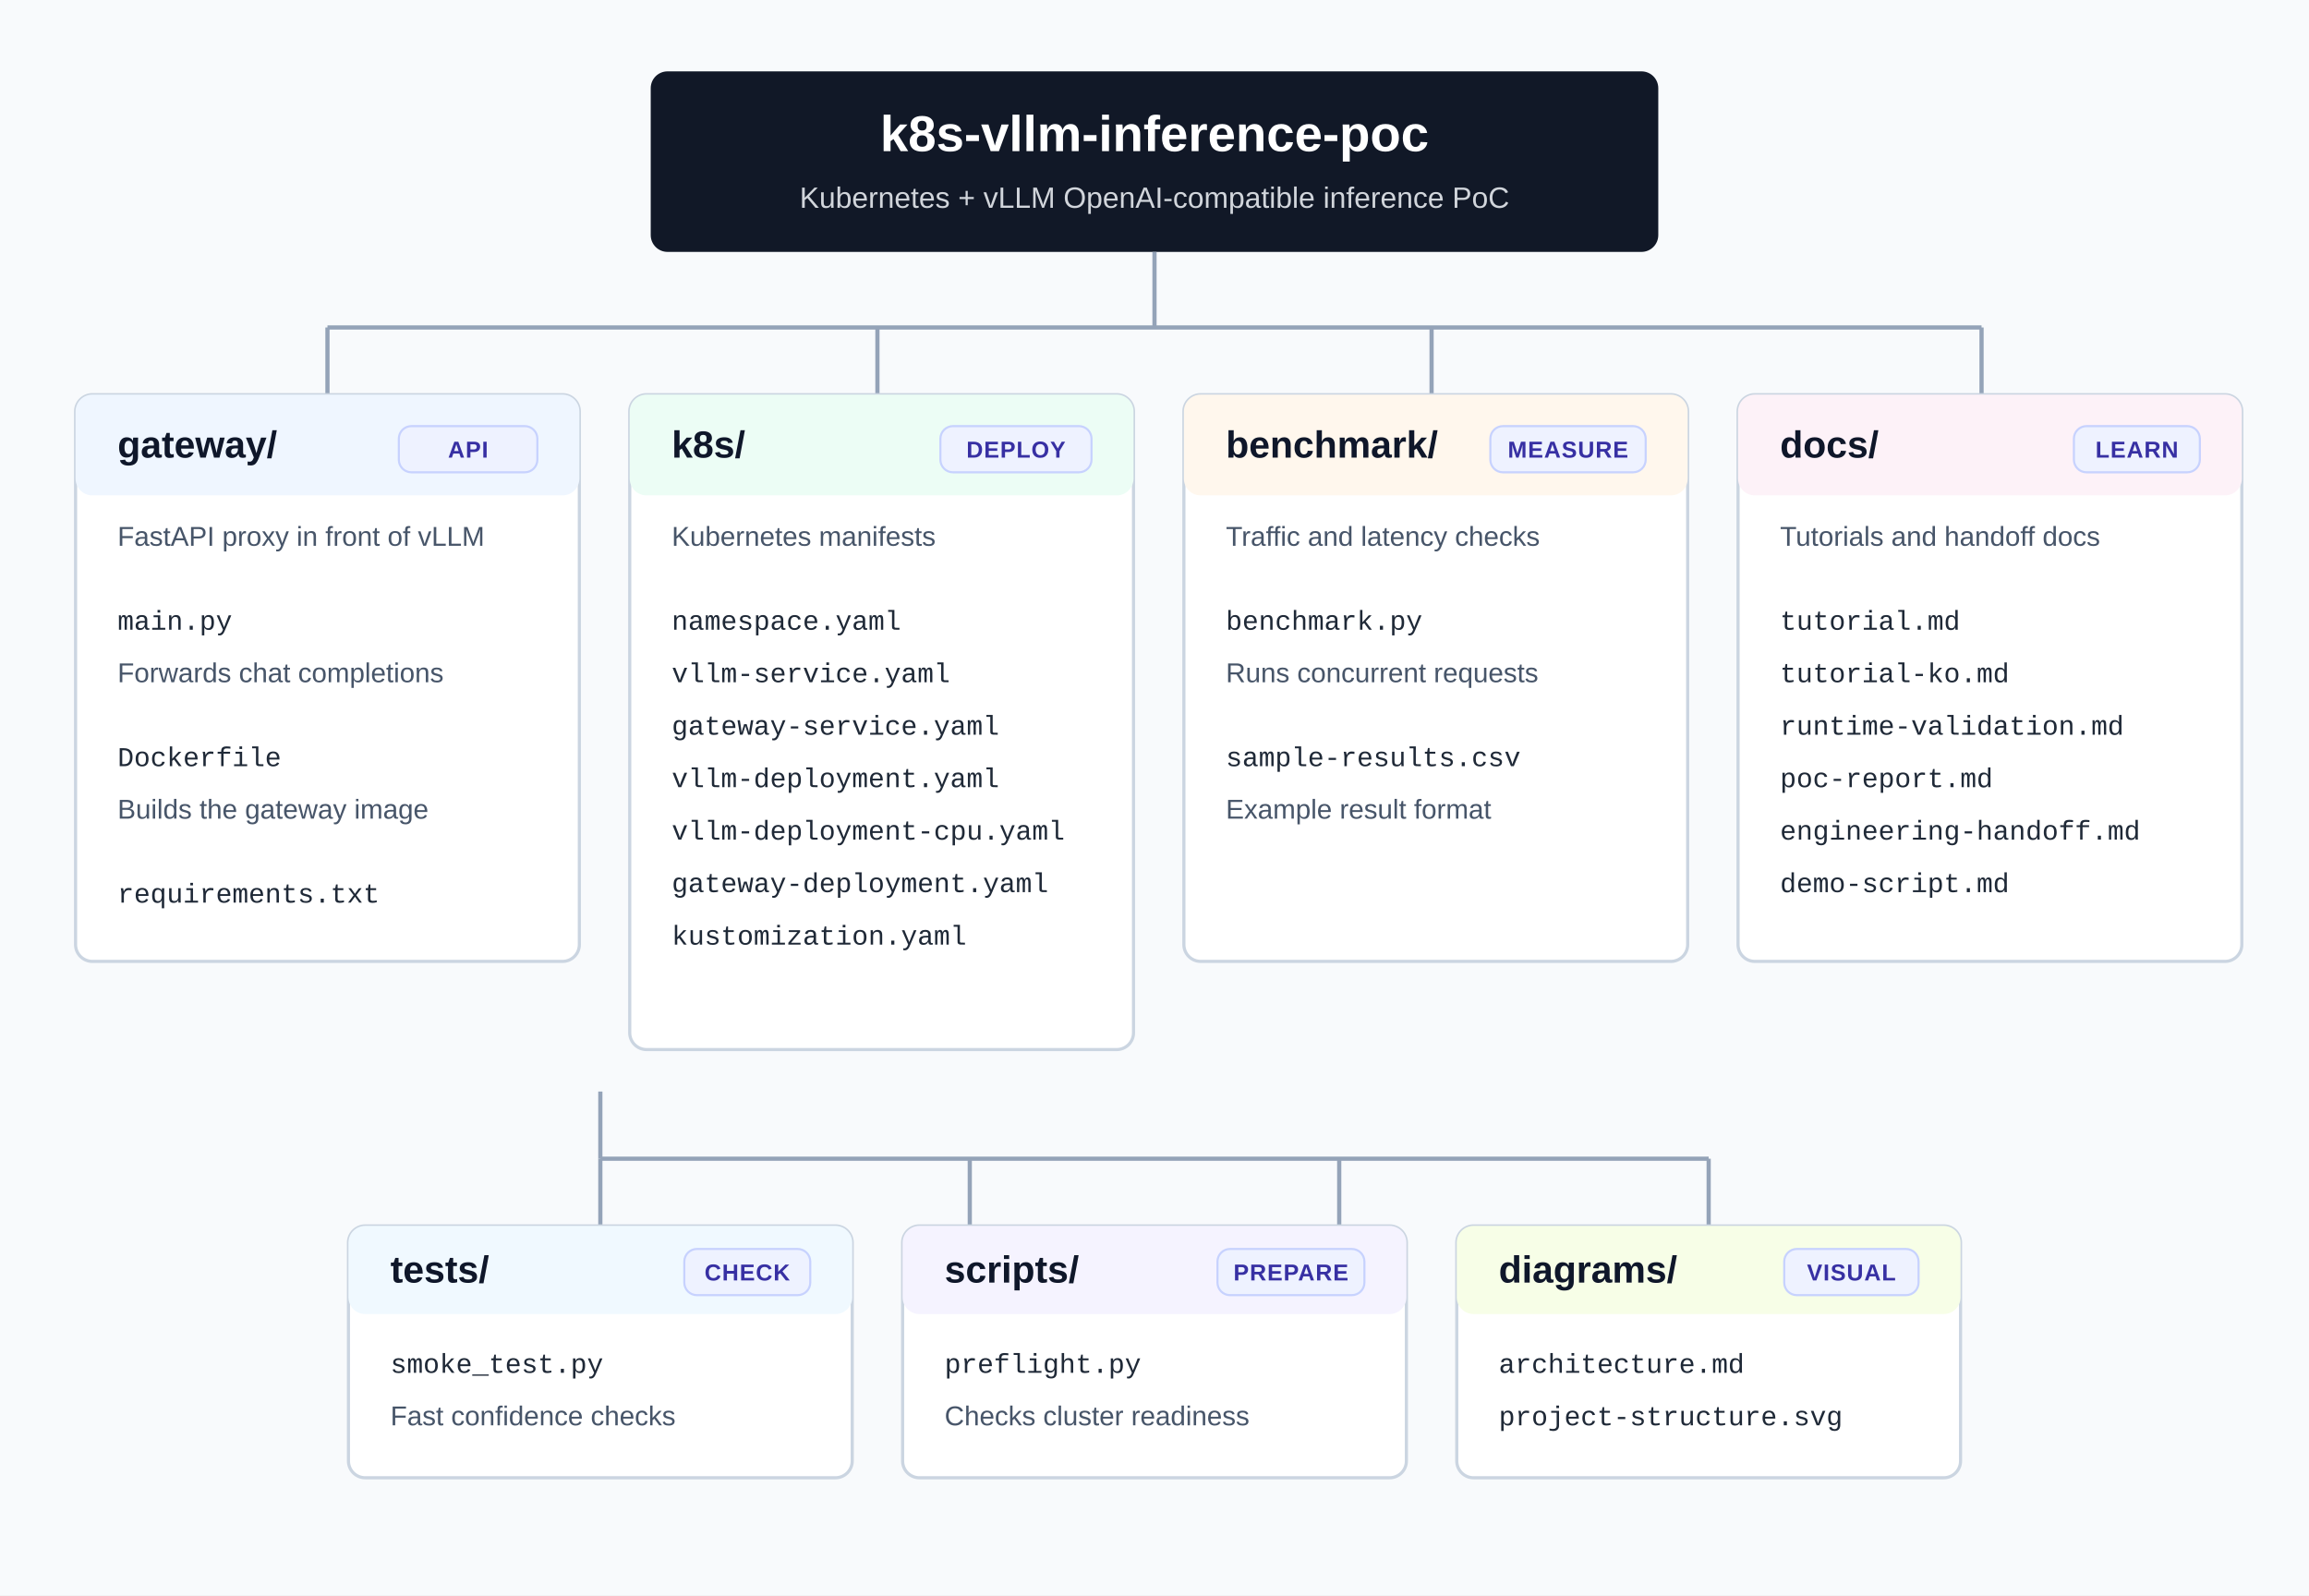
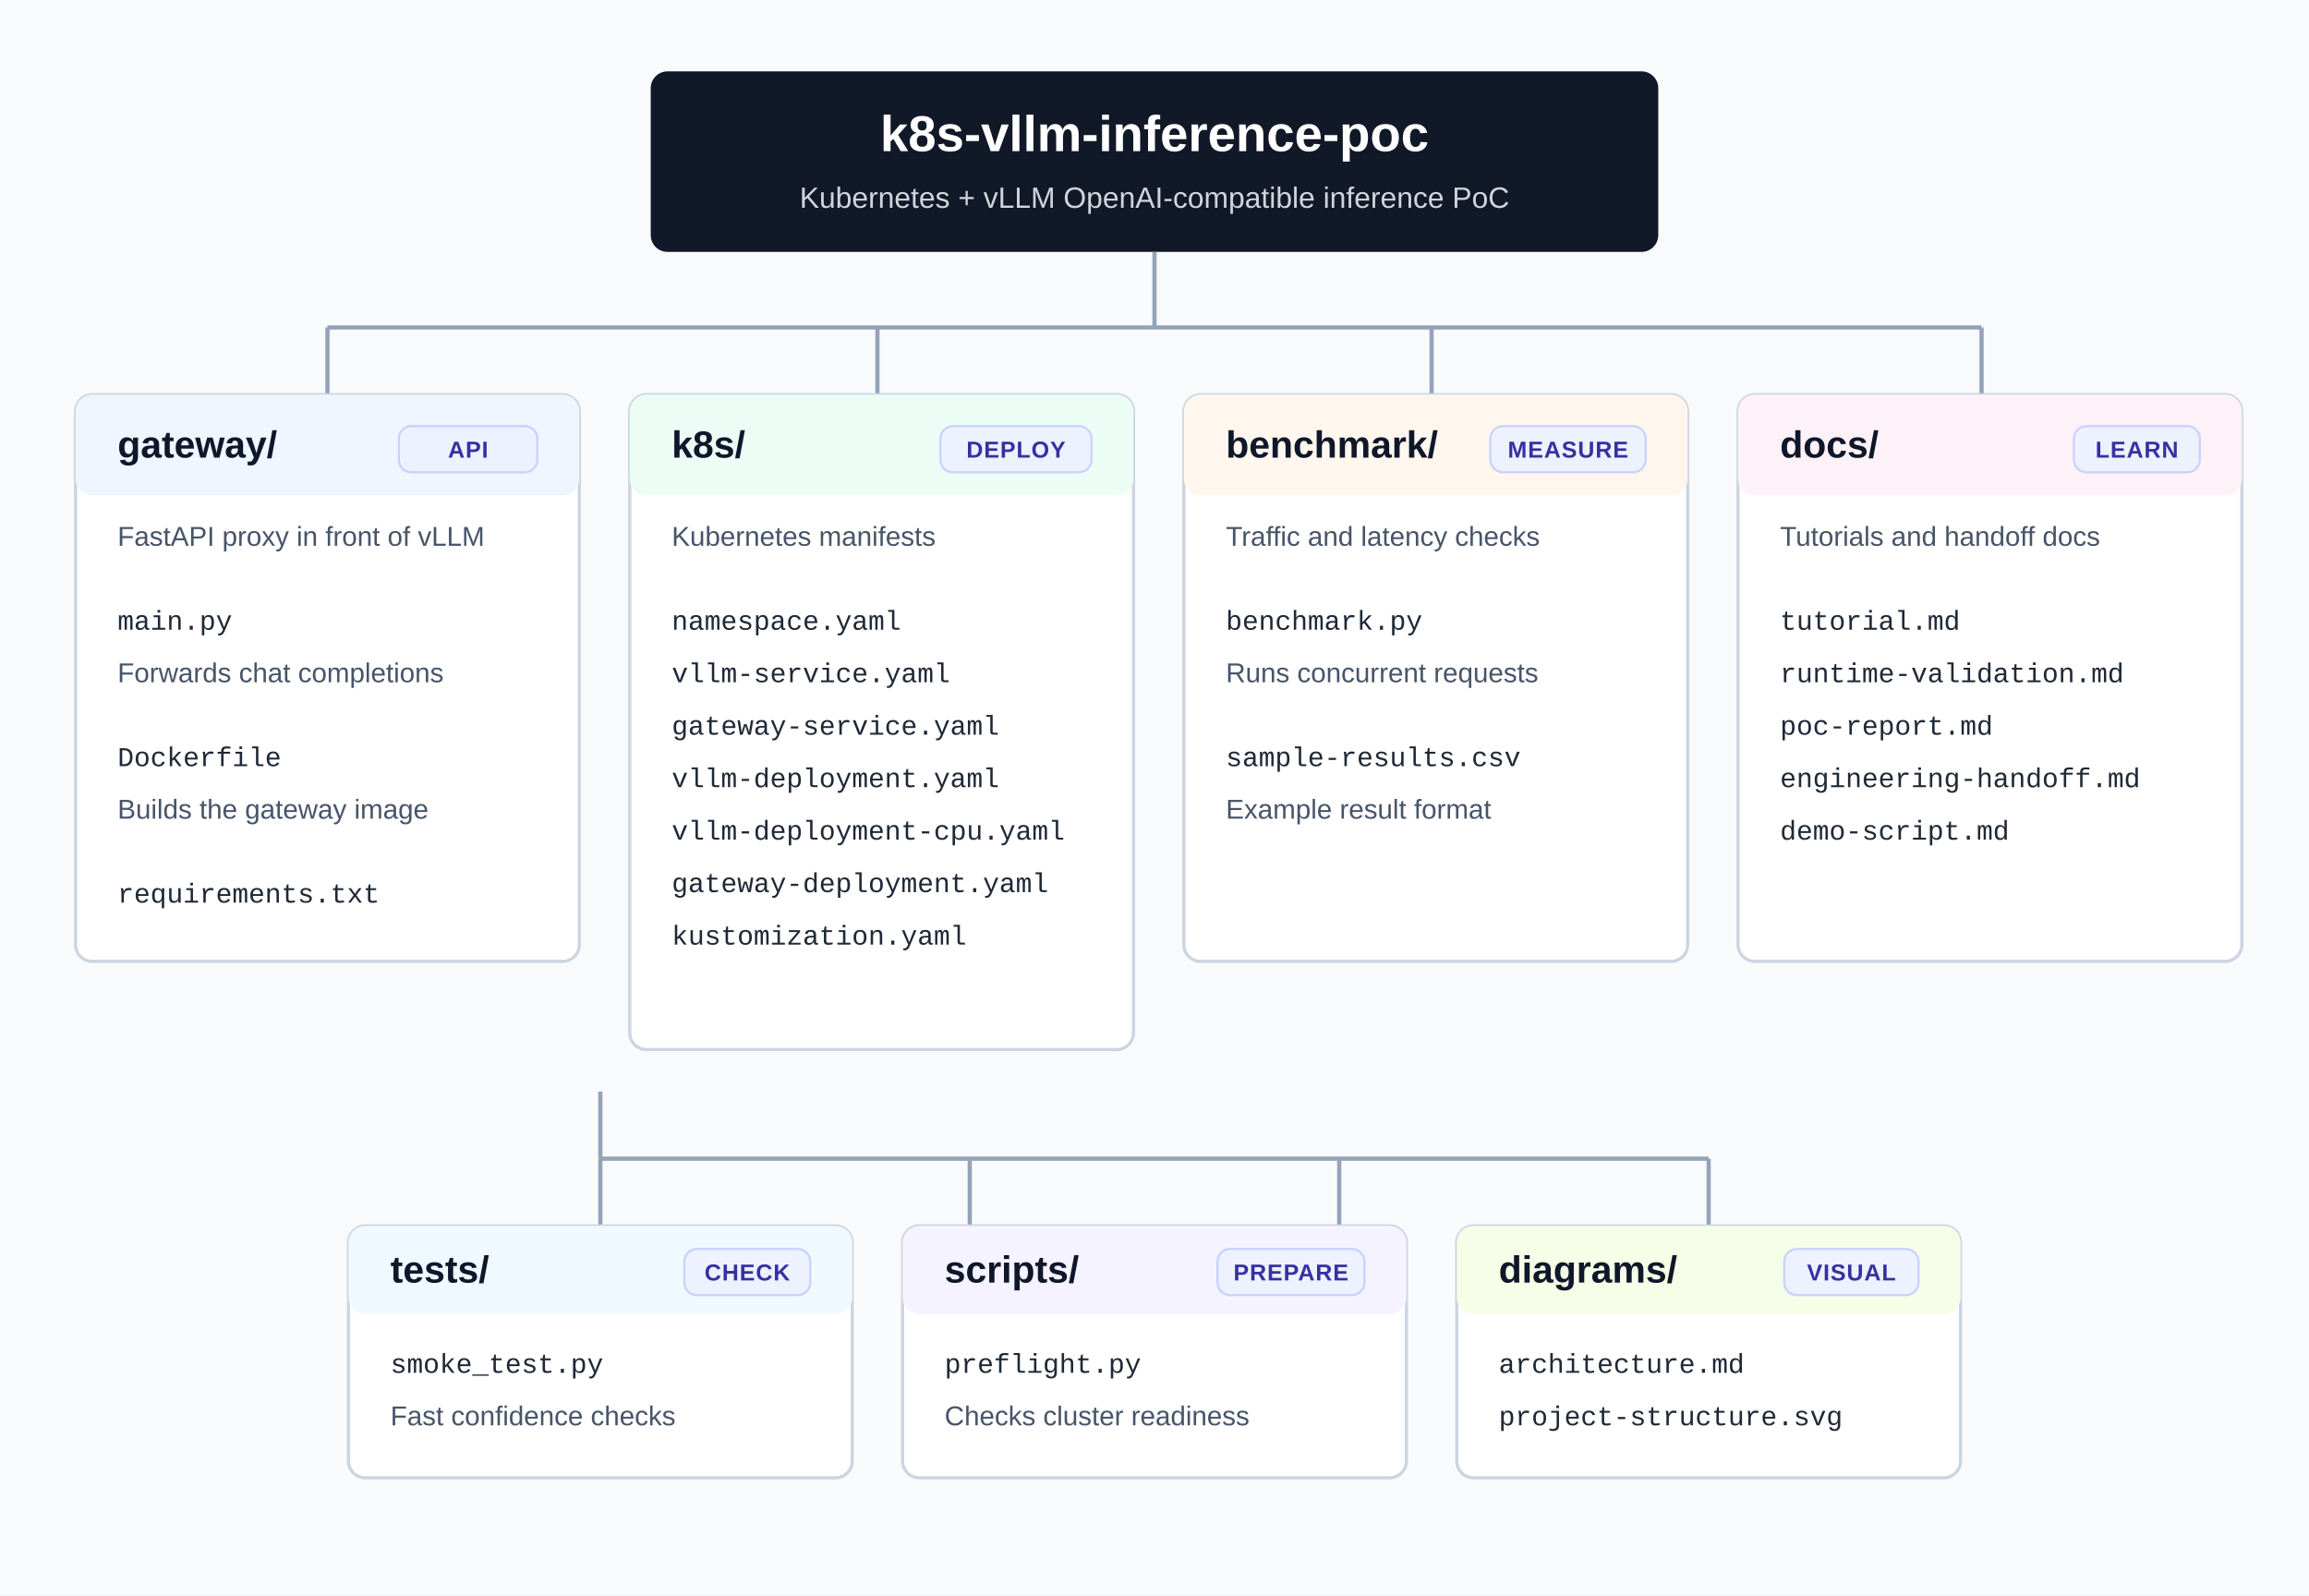
<svg xmlns="http://www.w3.org/2000/svg" width="1100" height="760" viewBox="0 0 1100 760" role="img" aria-labelledby="title desc">
  <defs>
    <style>
      .bg { fill: #f8fafc; }
      .root { fill: #111827; }
      .rootText { fill: #ffffff; font: 700 24px "Segoe UI", Arial, sans-serif; }
      .rootSub { fill: #d1d5db; font: 400 14px "Segoe UI", Arial, sans-serif; }
      .line { stroke: #94a3b8; stroke-width: 2; fill: none; }
      .card { fill: #ffffff; stroke: #cbd5e1; stroke-width: 1.5; rx: 8; }
      .label { fill: #0f172a; font: 700 18px "Segoe UI", Arial, sans-serif; }
      .purpose { fill: #475569; font: 400 13px "Segoe UI", Arial, sans-serif; }
      .file { fill: #1f2937; font: 400 13px "Consolas", "Courier New", monospace; }
      .chip { fill: #eef2ff; stroke: #c7d2fe; stroke-width: 1; rx: 6; }
      .chipText { fill: #3730a3; font: 700 11px "Segoe UI", Arial, sans-serif; letter-spacing: 0.4px; }
      .accentGateway { fill: #eff6ff; }
      .accentK8s { fill: #ecfdf5; }
      .accentBench { fill: #fff7ed; }
      .accentDocs { fill: #fdf2f8; }
      .accentTest { fill: #f0f9ff; }
      .accentScript { fill: #f5f3ff; }
      .accentDiagram { fill: #f7fee7; }
    </style>
  </defs>
  <rect class="bg" width="1100" height="760" />
  <rect x="310" y="34" width="480" height="86" rx="8" class="root" />
  <text x="550" y="72" text-anchor="middle" class="rootText">k8s-vllm-inference-poc</text>
  <text x="550" y="99" text-anchor="middle" class="rootSub">Kubernetes + vLLM OpenAI-compatible inference PoC</text>
  <path d="M550 120 V156" class="line" />
  <path d="M156 156 H944" class="line" />
  <path d="M156 156 V188" class="line" />
  <path d="M418 156 V188" class="line" />
  <path d="M682 156 V188" class="line" />
  <path d="M944 156 V188" class="line" />
  <path d="M286 520 V552" class="line" />
  <path d="M286 552 H814" class="line" />
  <path d="M286 552 V584" class="line" />
  <path d="M462 552 V584" class="line" />
  <path d="M638 552 V584" class="line" />
  <path d="M814 552 V584" class="line" />
  <g transform="translate(36 188)">
    <rect width="240" height="270" class="card" />
    <rect width="240" height="48" rx="8" class="accentGateway" />
    <text x="20" y="30" class="label">gateway/</text>
    <rect x="154" y="15" width="66" height="22" class="chip" />
    <text x="187" y="30" text-anchor="middle" class="chipText">API</text>
    <text x="20" y="72" class="purpose">FastAPI proxy in front of vLLM</text>
    <text x="20" y="112" class="file">main.py</text>
    <text x="20" y="137" class="purpose">Forwards chat completions</text>
    <text x="20" y="177" class="file">Dockerfile</text>
    <text x="20" y="202" class="purpose">Builds the gateway image</text>
    <text x="20" y="242" class="file">requirements.txt</text>
  </g>
  <g transform="translate(300 188)">
    <rect width="240" height="312" class="card" />
    <rect width="240" height="48" rx="8" class="accentK8s" />
    <text x="20" y="30" class="label">k8s/</text>
    <rect x="148" y="15" width="72" height="22" class="chip" />
    <text x="184" y="30" text-anchor="middle" class="chipText">DEPLOY</text>
    <text x="20" y="72" class="purpose">Kubernetes manifests</text>
    <text x="20" y="112" class="file">namespace.yaml</text>
    <text x="20" y="137" class="file">vllm-service.yaml</text>
    <text x="20" y="162" class="file">gateway-service.yaml</text>
    <text x="20" y="187" class="file">vllm-deployment.yaml</text>
    <text x="20" y="212" class="file">vllm-deployment-cpu.yaml</text>
    <text x="20" y="237" class="file">gateway-deployment.yaml</text>
    <text x="20" y="262" class="file">kustomization.yaml</text>
  </g>
  <g transform="translate(564 188)">
    <rect width="240" height="270" class="card" />
    <rect width="240" height="48" rx="8" class="accentBench" />
    <text x="20" y="30" class="label">benchmark/</text>
    <rect x="146" y="15" width="74" height="22" class="chip" />
    <text x="183" y="30" text-anchor="middle" class="chipText">MEASURE</text>
    <text x="20" y="72" class="purpose">Traffic and latency checks</text>
    <text x="20" y="112" class="file">benchmark.py</text>
    <text x="20" y="137" class="purpose">Runs concurrent requests</text>
    <text x="20" y="177" class="file">sample-results.csv</text>
    <text x="20" y="202" class="purpose">Example result format</text>
  </g>
  <g transform="translate(828 188)">
    <rect width="240" height="270" class="card" />
    <rect width="240" height="48" rx="8" class="accentDocs" />
    <text x="20" y="30" class="label">docs/</text>
    <rect x="160" y="15" width="60" height="22" class="chip" />
    <text x="190" y="30" text-anchor="middle" class="chipText">LEARN</text>
    <text x="20" y="72" class="purpose">Tutorials and handoff docs</text>
    <text x="20" y="112" class="file">tutorial.md</text>
-     <text x="20" y="137" class="file">tutorial-ko.md</text>
-     <text x="20" y="162" class="file">runtime-validation.md</text>
-     <text x="20" y="187" class="file">poc-report.md</text>
-     <text x="20" y="212" class="file">engineering-handoff.md</text>
-     <text x="20" y="237" class="file">demo-script.md</text>
+     <text x="20" y="137" class="file">runtime-validation.md</text>
+     <text x="20" y="162" class="file">poc-report.md</text>
+     <text x="20" y="187" class="file">engineering-handoff.md</text>
+     <text x="20" y="212" class="file">demo-script.md</text>
  </g>
  <g transform="translate(166 584)">
    <rect width="240" height="120" class="card" />
    <rect width="240" height="42" rx="8" class="accentTest" />
    <text x="20" y="27" class="label">tests/</text>
    <rect x="160" y="11" width="60" height="22" class="chip" />
    <text x="190" y="26" text-anchor="middle" class="chipText">CHECK</text>
    <text x="20" y="70" class="file">smoke_test.py</text>
    <text x="20" y="95" class="purpose">Fast confidence checks</text>
  </g>
  <g transform="translate(430 584)">
    <rect width="240" height="120" class="card" />
    <rect width="240" height="42" rx="8" class="accentScript" />
    <text x="20" y="27" class="label">scripts/</text>
    <rect x="150" y="11" width="70" height="22" class="chip" />
    <text x="185" y="26" text-anchor="middle" class="chipText">PREPARE</text>
    <text x="20" y="70" class="file">preflight.py</text>
    <text x="20" y="95" class="purpose">Checks cluster readiness</text>
  </g>
  <g transform="translate(694 584)">
    <rect width="240" height="120" class="card" />
    <rect width="240" height="42" rx="8" class="accentDiagram" />
    <text x="20" y="27" class="label">diagrams/</text>
    <rect x="156" y="11" width="64" height="22" class="chip" />
    <text x="188" y="26" text-anchor="middle" class="chipText">VISUAL</text>
    <text x="20" y="70" class="file">architecture.md</text>
    <text x="20" y="95" class="file">project-structure.svg</text>
  </g>
</svg>
